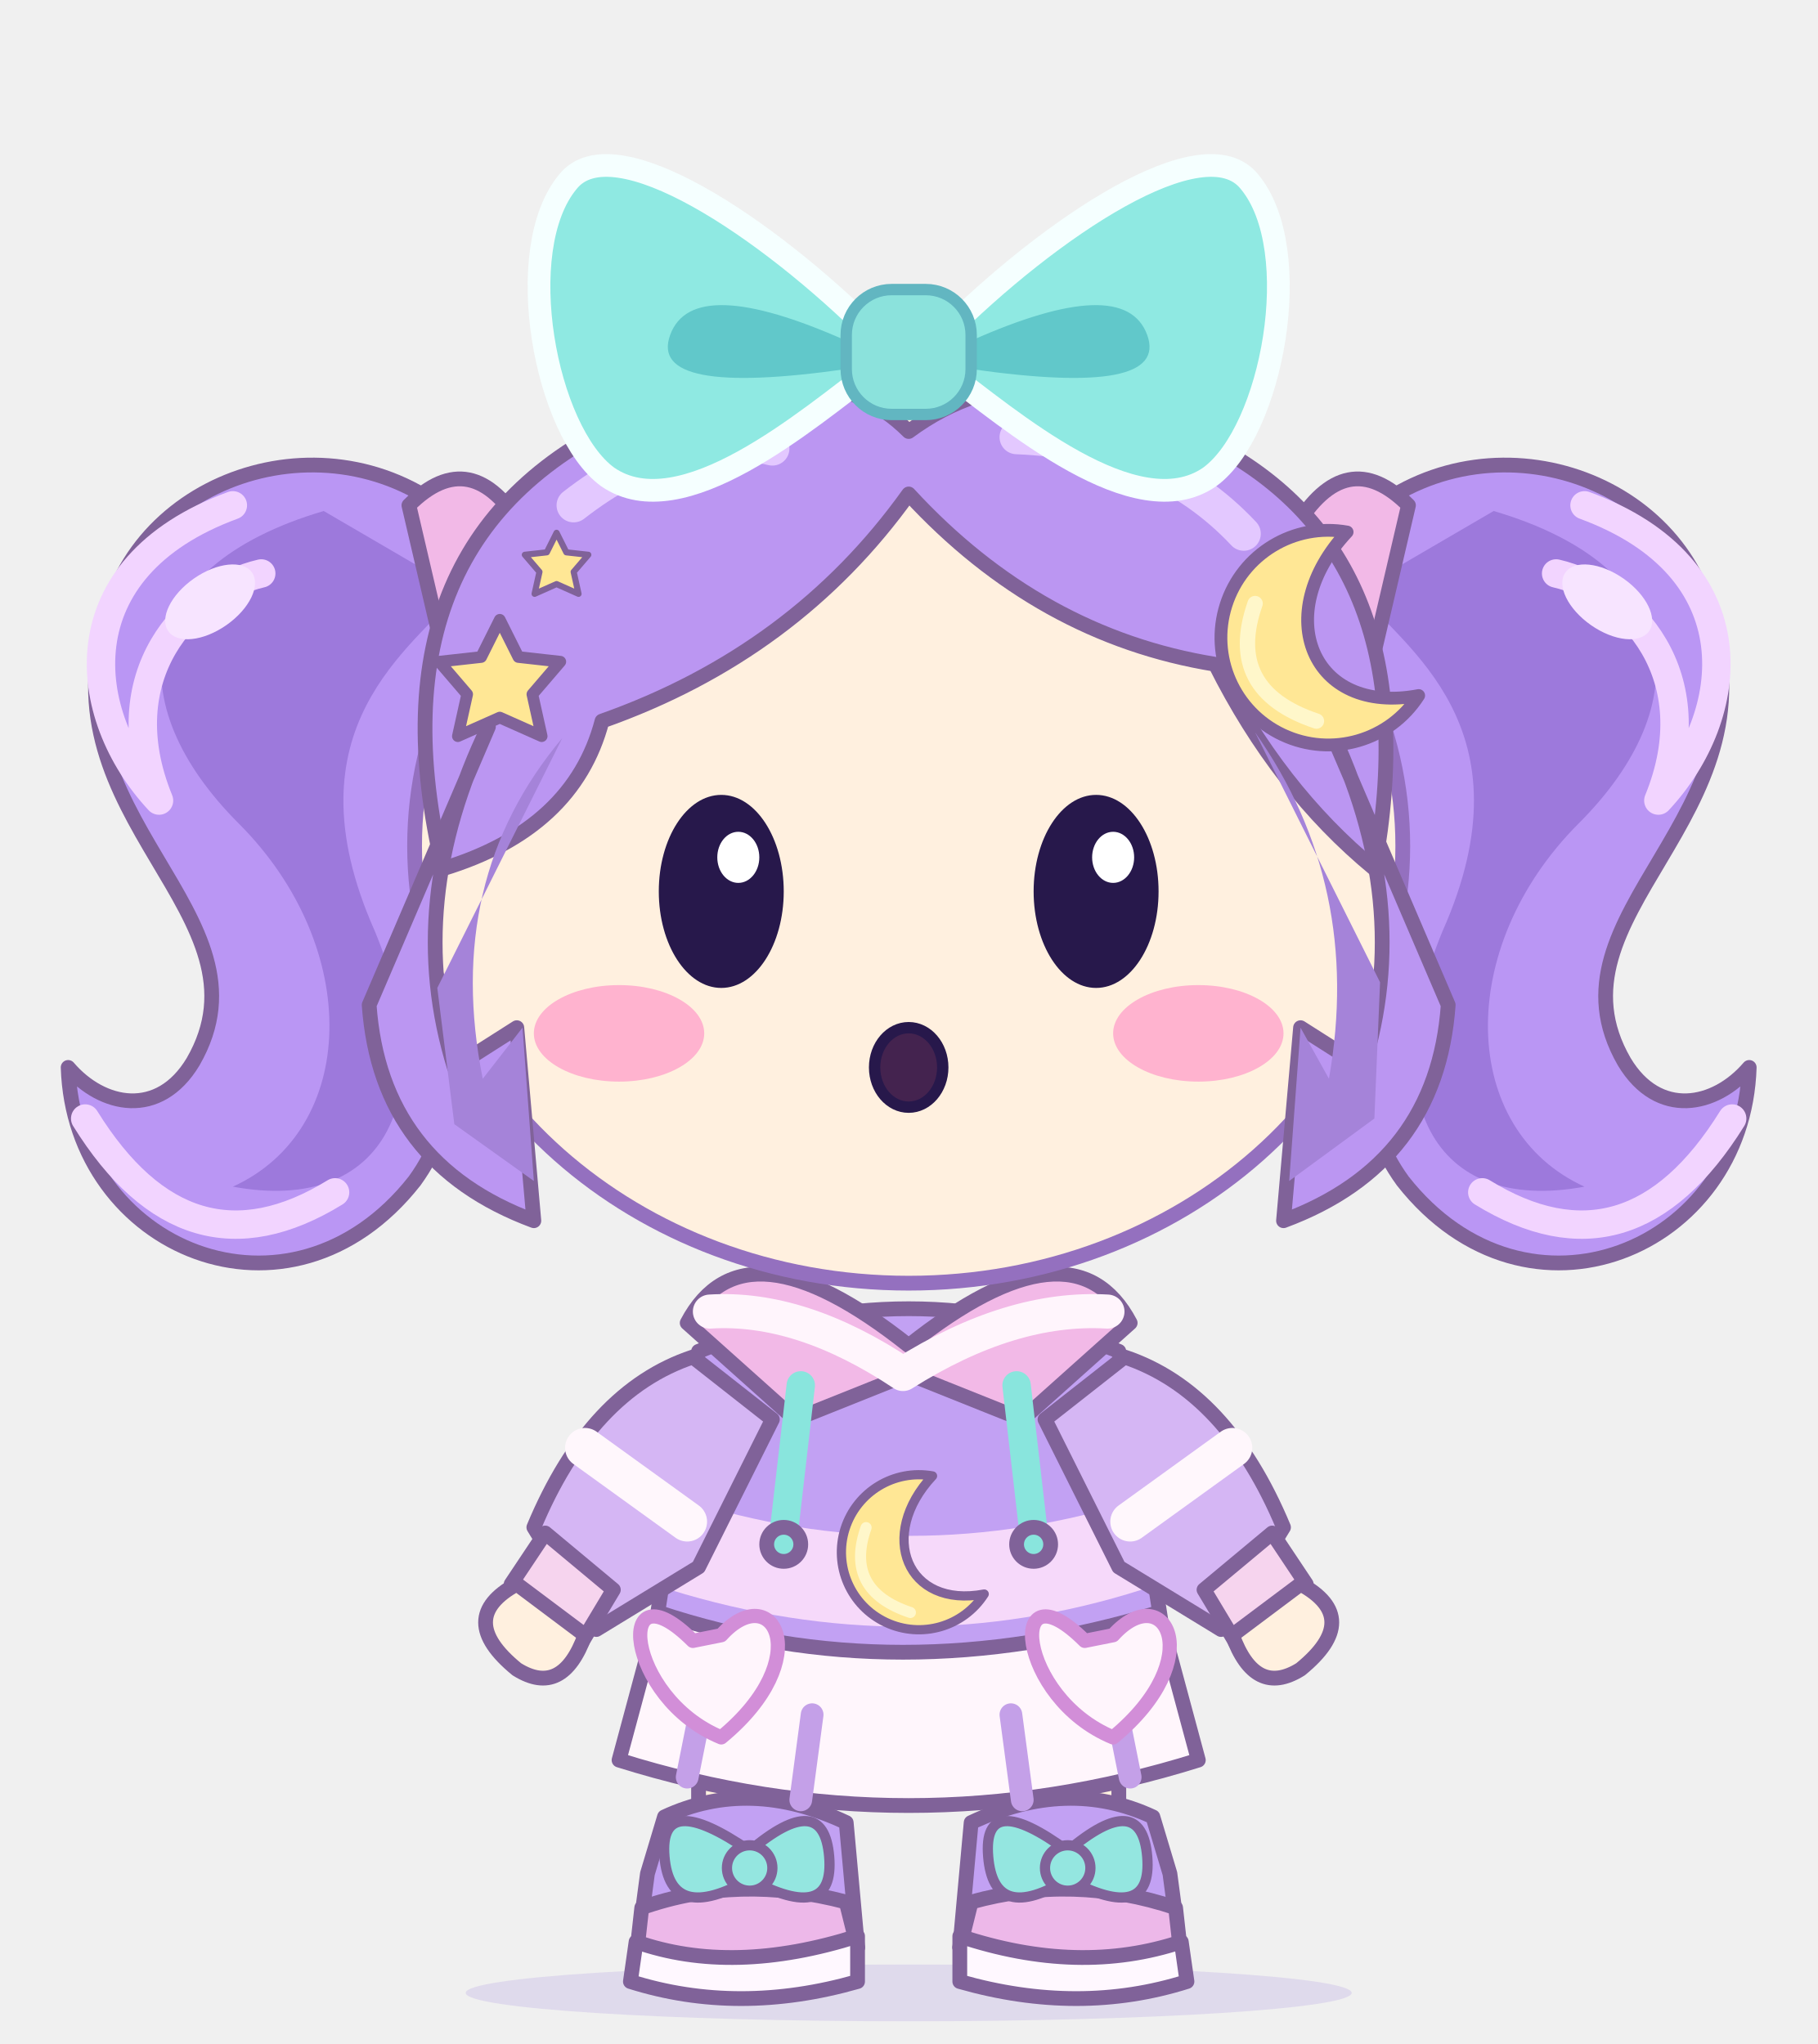
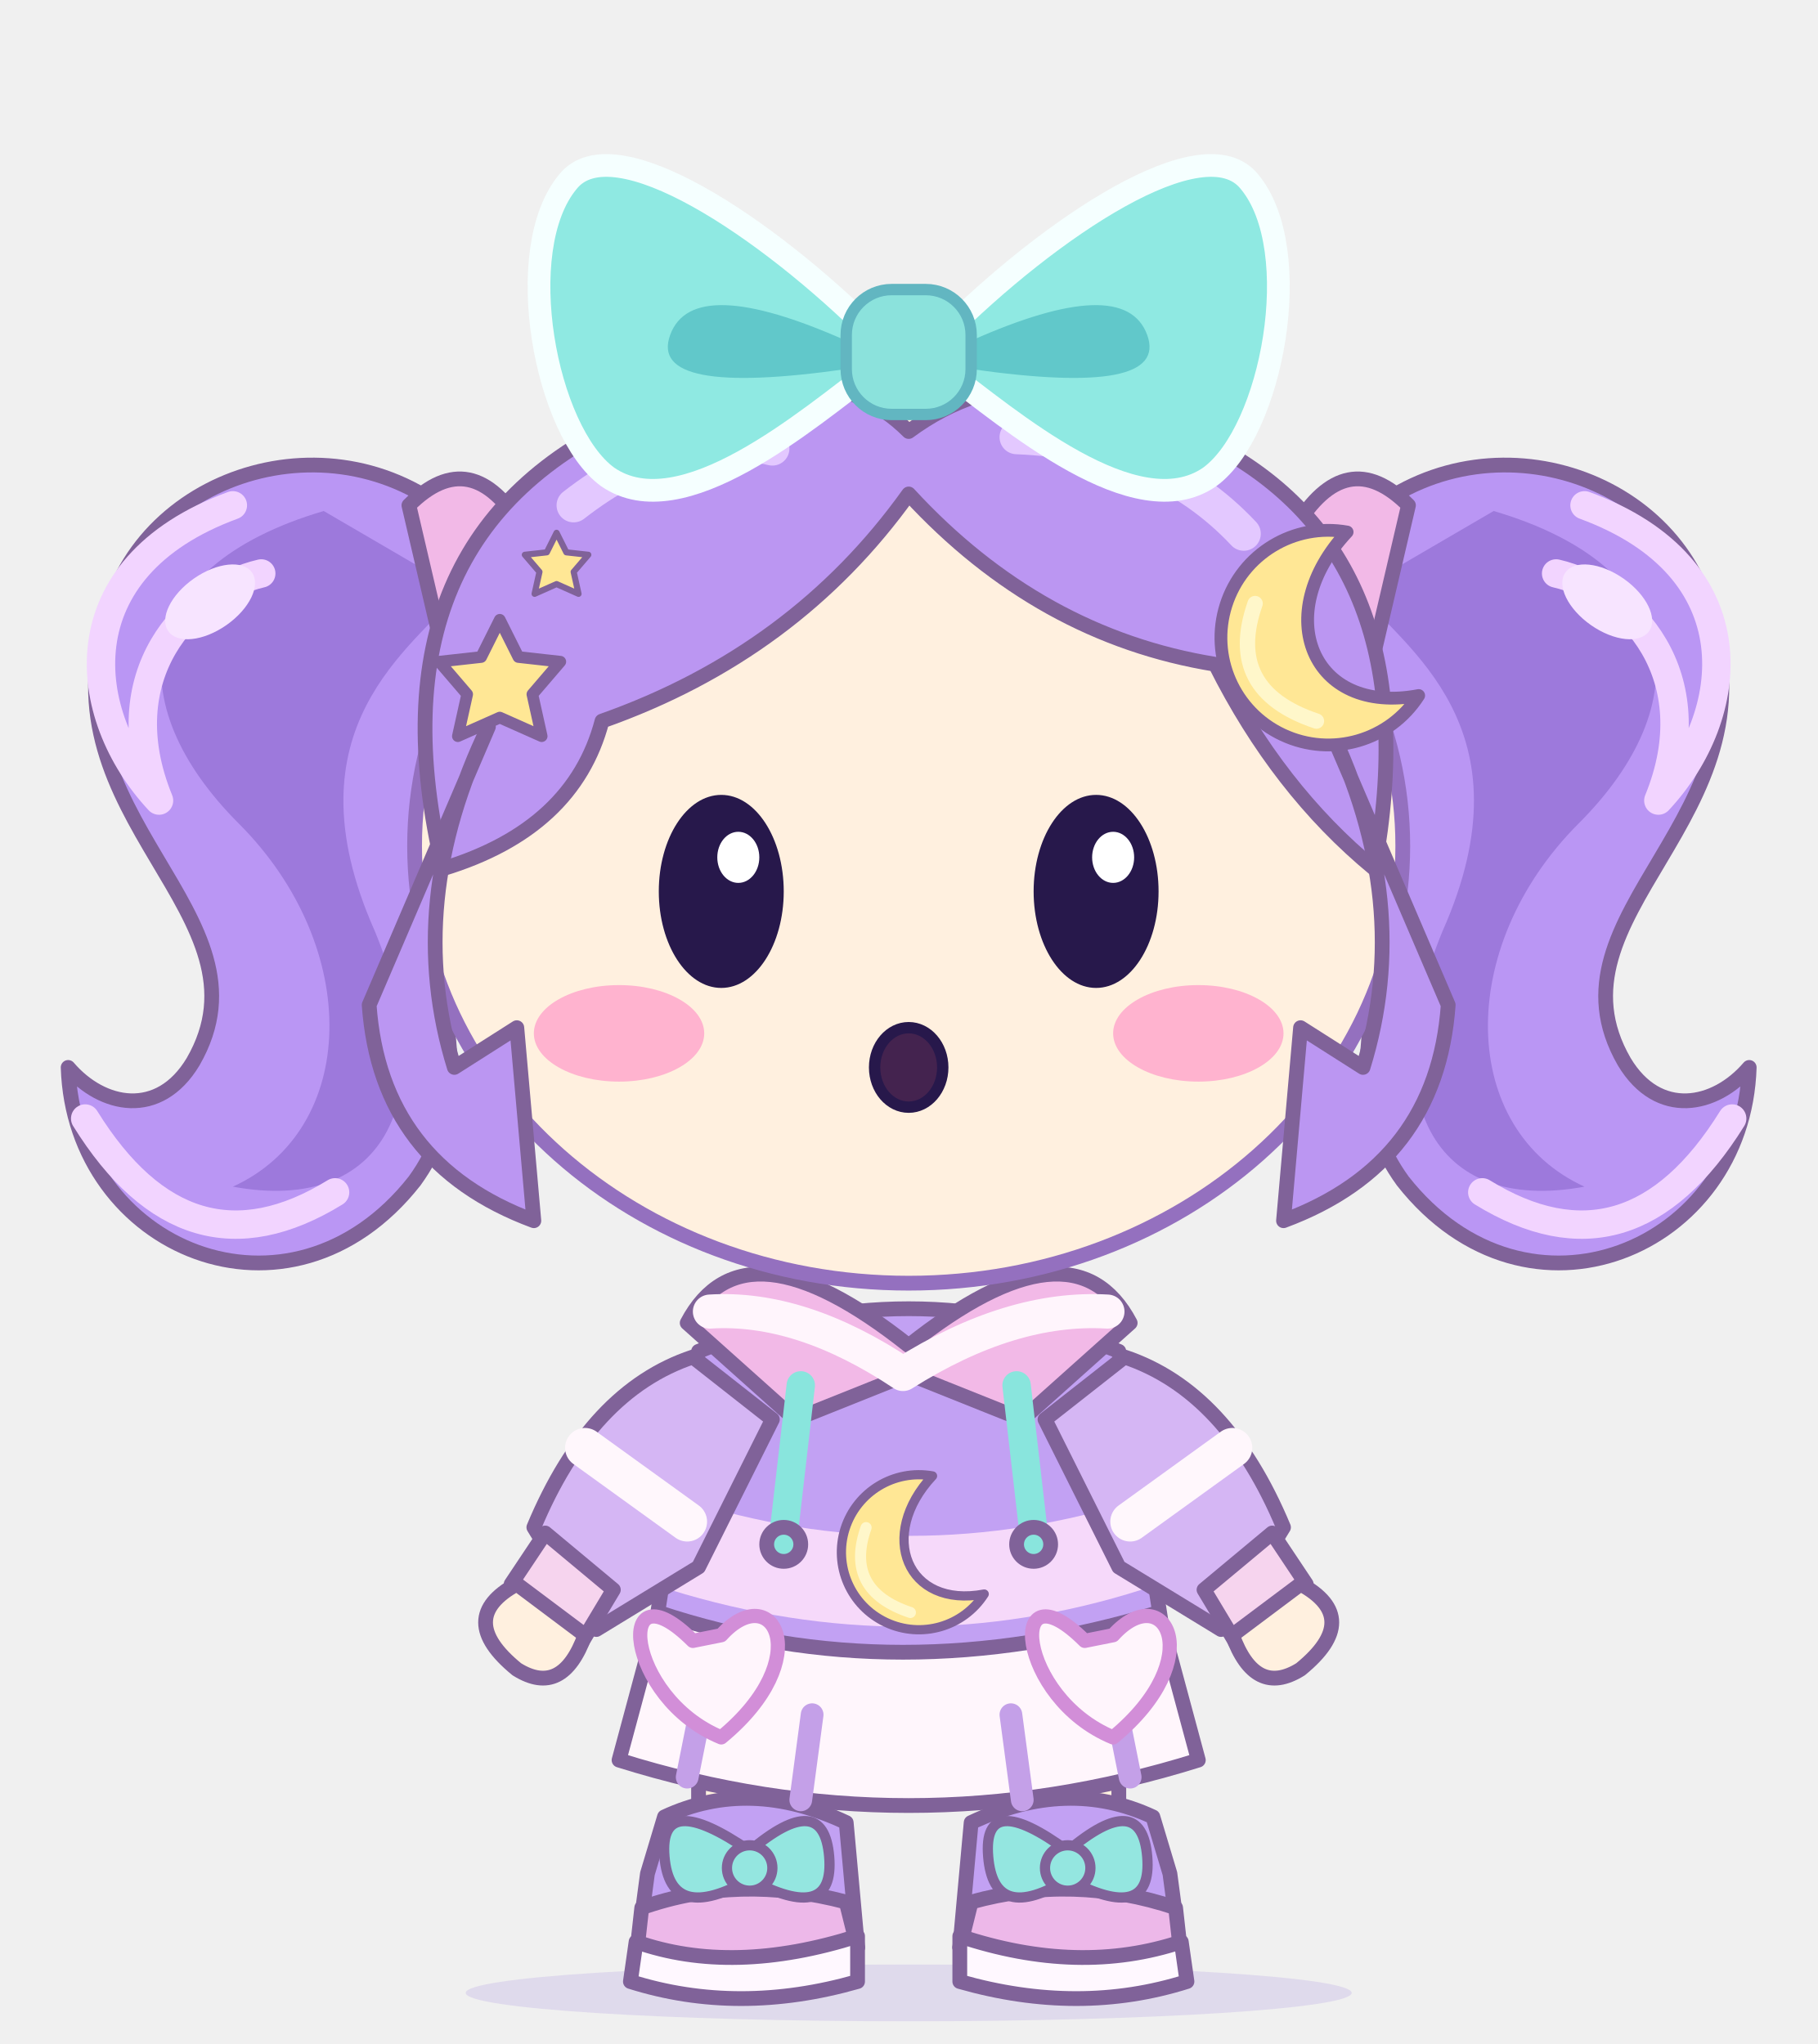
<svg xmlns="http://www.w3.org/2000/svg" class="luna2" viewBox="0 0 320 360" preserveAspectRatio="xMidYMid meet" role="img" aria-label="Luna — talking" data-character="luna" data-science-outfit="false" data-listening-disabled="false" data-state="talking" data-outfit="home" data-reduced-motion="true" data-audio="unavailable" data-compact="false">
  <ellipse class="l2-ground" cx="160" cy="351" rx="78" ry="5" fill="#a58cdd" opacity=".22" />
  <g class="l2-character" fill="none" stroke="#806299" stroke-width="2.6" stroke-linecap="round" stroke-linejoin="round">
    <g transform="translate(0 0)">
      <g transform="translate(83 108)">
        <g class="l2-pigtail" style="transform-origin:0 0">
          <g transform="translate(-83 -108)">
            <path d="M83 94C62 72 26 82 19 108 7 144 49 161 34 187 28 197 18 195 12 188 13 220 51 236 73 208 89 186 68 162 78 141 88 125 101 110 83 94Z" fill="#ba96f4" />
            <path d="M57 90C23 100 21 124 42 145 64 167 63 199 41 209 68 214 78 193 66 164 50 128 73 114 81 104Z" fill="#9d79dc" stroke="none" />
            <path d="M41 89C11 100 14 126 28 141 19 119 33 104 46 101M15 197Q33 226 59 210" fill="none" stroke="#f2d4ff" stroke-width="5" />
            <ellipse cx="37" cy="106" rx="9" ry="5" transform="rotate(-35 37 106)" fill="#f7e4ff" stroke="none" />
            <path d="M72 89Q83 78 92 93L94 112 79 119Z" fill="#f2b9e7" />
          </g>
        </g>
      </g>
    </g>
    <g transform="translate(320 0) scale(-1 1)">
      <g transform="translate(83 108)">
        <g class="l2-pigtail" style="transform-origin:0 0">
          <g transform="translate(-83 -108)">
            <path d="M83 94C62 72 26 82 19 108 7 144 49 161 34 187 28 197 18 195 12 188 13 220 51 236 73 208 89 186 68 162 78 141 88 125 101 110 83 94Z" fill="#ba96f4" />
            <path d="M57 90C23 100 21 124 42 145 64 167 63 199 41 209 68 214 78 193 66 164 50 128 73 114 81 104Z" fill="#9d79dc" stroke="none" />
            <path d="M41 89C11 100 14 126 28 141 19 119 33 104 46 101M15 197Q33 226 59 210" fill="none" stroke="#f2d4ff" stroke-width="5" />
            <ellipse cx="37" cy="106" rx="9" ry="5" transform="rotate(-35 37 106)" fill="#f7e4ff" stroke="none" />
            <path d="M72 89Q83 78 92 93L94 112 79 119Z" fill="#f2b9e7" />
          </g>
        </g>
      </g>
    </g>
    <g class="l2-body">
      <g class="l2-feet">
        <path d="M123 300V324H145V300M175 300V324H197V300" fill="#fff0df" />
        <path d="M117 320Q132 313 149 321L151 343Q136 351 112 345L114 330Z M171 321Q188 313 203 320L206 330 208 345Q184 351 169 343Z" fill="#c2a1f3" />
        <path d="M113 336Q130 330 149 335L151 343Q132 350 112 345ZM171 335Q189 330 207 336L208 345Q189 350 169 343Z" fill="#edb8e9" />
        <path d="M112 342Q129 348 151 341V349Q130 355 111 349ZM169 341Q190 348 208 342L209 349Q190 355 169 349Z" fill="#fff8ff" />
        <g fill="#94e6e0" stroke-width="1.8">
          <path d="M132 326Q116 315 117 327T132 331Q147 339 146 327T132 326ZM188 326Q173 315 174 327T188 331Q203 339 202 327T188 326Z" />
          <circle cx="132" cy="329" r="4" />
          <circle cx="188" cy="329" r="4" />
        </g>
        <g class="liam-laces" fill="none" stroke="#f6f7ff" stroke-width="2.5">
          <path d="m121 323 20 2m-21 3 21 2m38-5 20-2m-20 7 21-2" />
        </g>
      </g>
      <g class="l2-outfit-home">
        <path d="M123 238Q160 223 197 238L207 302Q160 318 113 302Z" fill="#c2a1f3" />
        <path d="M116 284Q158 298 204 284L211 310Q160 326 109 310Z" fill="#fff6fc" />
        <path d="M124 298 121 313M143 302 141 317M178 302 180 317M196 298 199 313" fill="none" stroke="#c4a0e8" stroke-width="4" />
        <path d="M120 264Q160 277 201 264V280Q160 293 118 280Z" fill="#f6d9fa" stroke="none" />
        <path d="M121 233Q131 214 160 237 189 214 199 233L180 250 160 242 140 250Z" fill="#f2b9e7" />
        <path d="M125 231Q141 230 159 242 178 230 195 231" fill="none" stroke="#fff5fc" stroke-width="6" />
        <path d="M141 244 138 270M179 244 182 270" fill="none" stroke="#89e5dd" stroke-width="5" />
        <circle cx="138" cy="272" r="3" fill="#89e5dd" />
        <circle cx="182" cy="272" r="3" fill="#89e5dd" />
        <path transform="translate(159 271) scale(0.65)" d="M8-17A21 21 0 1 0 22 15C1 19-7-1 8-17Z" fill="#ffe795" stroke="#806299" stroke-width="2.5" />
        <path transform="translate(159 271) scale(0.65)" d="M-10-3Q-16 14 2 20" fill="none" stroke="#fff7ca" stroke-width="3" />
        <g class="l2-detail" fill="#fff5fc" stroke="#d28ed8" stroke-width="2.5">
          <path d="M122 289C108 275 110 299 127 306 144 292 136 278 127 288Z" />
          <path d="M191 289C177 275 179 299 196 306 213 292 205 278 196 288Z" />
        </g>
      </g>
      <g class="l2-outfit-enterprise">
        <path d="M124 282H196L205 311Q160 323 115 311Z" fill="#8a73b6" />
        <path d="M126 235Q160 225 194 235L201 294Q180 304 160 293 140 304 119 294Z" fill="#9981c3" />
        <path d="M143 231 160 259 177 231Z" fill="#fff6fc" />
        <path d="M137 233 148 251 140 258 160 283 151 241M183 233 172 251 180 258 160 283 169 241" fill="#bfa0eb" />
        <path d="M151 240 160 247 169 240 168 255 160 250 152 255Z" fill="#8de3da" />
        <circle cx="160" cy="283" r="2.6" fill="#ffdfa3" stroke="none" />
        <path d="M126 281H140M180 281H194" stroke="#d9c2f5" stroke-width="3" />
        <g class="l2-detail">
          <path d="M179 250V268" stroke="#8de3da" stroke-width="3" />
          <rect x="172" y="263" width="17" height="22" rx="3" fill="#fff8ee" />
          <circle cx="180.5" cy="270" r="3" fill="#c3a3ef" stroke="none" />
          <path d="M176 278H185" stroke="#8de3da" />
        </g>
      </g>
      <g class="liam-clothes">
        <path d="M123 286H197L199 322H174L166 304H154L146 322H121Z" fill="#697cc0" />
        <path d="M127 303v14m66-14v14M160 293v9" stroke="#485d9d" />
        <path d="M123 238Q160 223 197 238L207 302Q160 318 113 302Z" fill="#7d91d6" />
        <path d="M121 233Q131 214 160 237 189 214 199 233L180 250 160 242 140 250Z" fill="#657bbd" />
        <path d="M125 231Q141 230 159 242 178 230 195 231" fill="none" stroke="#d6e3ff" stroke-width="5" />
        <path d="M142 244v23m36-23v23" stroke="#e5eaff" stroke-width="3" />
        <g transform="translate(160 276) rotate(-22)" stroke="#ffe9ae" stroke-width="2">
          <circle r="11" fill="#f5d786" />
          <ellipse rx="21" ry="6" fill="none" />
          <path d="M-20 0q16 10 40 0" fill="none" stroke="#fff2c5" />
        </g>
        <g class="liam-labcoat">
          <path d="M123 238 141 230 157 251 152 307 113 302Z M197 238 179 230 163 251 168 307 207 302Z" fill="#fff9ef" stroke="#6e80bd" />
          <path d="m141 230-6 17 11 7-12 10 18 16m27-50 6 17-11 7 12 10-18 16" fill="#e4e9ff" stroke="#7a8ac2" />
          <path d="m121 282 21 3-2 14-21-3Z m58 3 21-3 2 14-21 3Z" fill="#f6f5ff" stroke="#8d9dcf" stroke-width="1.8" />
          <path d="m124 255-2 15m6-17-1 16" stroke="#849dd5" stroke-width="3" />
          <path d="m185 252 3 13" stroke="#d5b267" stroke-width="2" />
          <path d="m179 266 17-3 3 17-18 3Z" fill="#dae8ff" stroke="#7a8ac2" stroke-width="1.7" />
          <circle cx="189" cy="270" r="2" fill="#8aa8da" stroke="none" />
          <path d="m185 276 8-1" stroke="#8aa8da" stroke-width="1.3" />
        </g>
      </g>
      <g transform="translate(0 0)">
        <g transform="translate(126 240)">
          <g class="l2-arm l2-arm-left" style="transform-origin:0 0">
            <g transform="translate(-126 -240)">
              <path d="M122 239Q104 245 94 269L105 287 123 276 136 250Z" class="l2-sleeve" fill="#d5b6f4" />
              <path d="M96 270 108 280 102 290 90 279Z" fill="#f6d4ee" />
              <path d="M91 279Q80 285 91 294 99 299 103 288Z" fill="#fff0df" />
              <path class="l2-detail" d="M103 255 121 268" stroke="#fff7fc" stroke-width="7" />
            </g>
          </g>
        </g>
      </g>
      <g transform="translate(320 0) scale(-1 1)">
        <g transform="translate(126 240)">
          <g class="l2-arm l2-arm-right" style="transform-origin:0 0">
            <g transform="translate(-126 -240)">
              <path d="M122 239Q104 245 94 269L105 287 123 276 136 250Z" class="l2-sleeve" fill="#d5b6f4" />
              <path d="M96 270 108 280 102 290 90 279Z" fill="#f6d4ee" />
              <path d="M91 279Q80 285 91 294 99 299 103 288Z" fill="#fff0df" />
              <path class="l2-detail" d="M103 255 121 268" stroke="#fff7fc" stroke-width="7" />
            </g>
          </g>
        </g>
      </g>
    </g>
    <g transform="translate(160 213)">
      <g class="l2-head-pose" style="transform-origin:0 0">
        <g transform="translate(-160 -213)">
+           <g class="liam-hair liam-hair-back" fill="#a9c4f2" stroke="#788fc3" stroke-width="2.3">
+             <path d="M78 92C81 77 91 64 107 59C117 47 140 45 154 49C170 42 191 45 204 53C222 55 238 71 243 88C255 100 256 116 252 127C260 139 256 151 250 158C253 170 247 180 239 184C242 192 233 199 224 198C227 187 218 179 214 166C205 149 116 145 102 170C99 183 91 191 91 200C80 199 71 190 74 181C63 176 61 164 65 155C60 143 64 130 68 123C65 111 70 99 78 92Z" />
+             <path d="M78 111C68 141 80 157 84 167C89 179 81 187 85 193C95 180 97 158 95 139C93 125 88 113 78 111Z M237 112C249 137 236 151 238 165C240 174 234 185 229 191C231 178 222 165 225 148C227 132 233 124 237 112Z" fill="#91a8df" stroke="none" />
+             <path d="M143 51C153 43 166 38 160 32C156 28 146 31 142 34C146 26 159 23 168 29C179 36 172 47 160 53C155 56 148 56 143 51Z" />
+             <path d="M148 30C154 27 163 28 166 32" fill="none" stroke="#e0eeff" stroke-width="2.5" />
+             <path d="M76 125C72 139 77 149 79 154M245 137C246 148 241 154 240 161" fill="none" stroke="#d9eaff" stroke-width="3" />
+           </g>
          <ellipse class="l2-face-base" cx="160" cy="149" rx="87" ry="77" fill="#fff0df" stroke="#9470bf" />
          <g class="l2-cheeks" fill="#ffb3cf" stroke="none">
            <ellipse cx="109" cy="182" rx="15" ry="8.5" />
            <ellipse cx="211" cy="182" rx="15" ry="8.5" />
          </g>
          <g class="l2-eye-gaze" fill="#27184b" stroke="none">
            <g class="l2-eyes-open">
              <ellipse cx="127" cy="157" rx="11" ry="17" />
              <ellipse cx="193" cy="157" rx="11" ry="17" />
              <ellipse cx="130" cy="151" rx="3.7" ry="4.5" fill="#fff" />
              <ellipse cx="196" cy="151" rx="3.7" ry="4.5" fill="#fff" />
            </g>
          </g>
          <g class="l2-eyes-shut" fill="none" stroke="#27184b" stroke-width="4.5">
            <path d="M116 160Q127 147 138 160M182 160Q193 147 204 160" />
          </g>
          <g class="l2-eyes-blink" fill="none" stroke="#27184b" stroke-width="3.5">
            <path d="M117 160Q127 165 137 160M183 160Q193 165 203 160" />
          </g>
          <g class="l2-brows" fill="none" stroke="#9470bf" stroke-width="3">
            <path d="M117 132 132 130M188 130 203 132" />
          </g>
          <g fill="none" stroke="#27184b" stroke-width="3.6">
            <path class="l2-mouth-smile" d="M150 184Q160 198 170 184" />
            <path class="l2-mouth-concern" d="M152 191Q160 186 168 191" />
          </g>
          <g class="l2-mouth-small">
            <ellipse cx="160" cy="188" rx="6" ry="7" fill="#44234f" stroke="#27184b" stroke-width="2" />
          </g>
          <g class="l2-mouth-wide">
            <path d="M149 182H171Q172 200 160 200 148 200 149 182Z" fill="#44234f" stroke="#27184b" stroke-width="2" />
            <path d="M153 195Q160 189 167 195Q160 202 153 195Z" fill="#f7a5c8" stroke="none" />
          </g>
          <g class="l2-front-hair" fill="#bb96f2">
            <path d="M78 153Q64 94 112 73 144 60 160 76 183 59 213 78 252 98 242 153 225 139 214 117 183 112 160 87 140 115 106 127 101 146 78 153Z" />
            <path d="M86 128Q71 159 80 188L91 181 94 215Q67 205 65 177Z M234 128Q249 159 240 188L229 181 226 215Q253 205 255 177Z" />
-             <path d="M99 130Q78 155 85 190L92 181 94 208 80 198 77 174Z M221 129Q240 156 234 190L229 181 227 208 242 197 243 173Z" fill="#a583d9" stroke="none" />
            <path d="M101 89Q119 75 136 79M179 77Q204 78 219 94" fill="none" stroke="#e3c8ff" stroke-width="6" />
          </g>
          <g class="l2-accessories">
            <path d="M154 59C135 40 108 22 100 32 90 44 96 76 107 84 120 93 142 74 154 65Z M166 59C185 40 212 22 220 32 230 44 224 76 213 84 200 93 178 74 166 65Z" fill="#8fe9e2" stroke="#f5ffff" stroke-width="4" />
            <path d="M149 60Q122 48 118 59T149 65M171 60Q198 48 202 59T171 65" fill="#61c8ca" stroke="none" />
            <rect x="149" y="51" width="22" height="22" rx="8" fill="#8be2dc" stroke="#62b6c1" stroke-width="2" />
            <path transform="translate(230 109) scale(0.9)" d="M8-17A21 21 0 1 0 22 15C1 19-7-1 8-17Z" fill="#ffe795" stroke="#806299" stroke-width="2.5" />
            <path transform="translate(230 109) scale(0.9)" d="M-10-3Q-16 14 2 20" fill="none" stroke="#fff7ca" stroke-width="3" />
            <g class="l2-detail">
              <path transform="translate(88 119) scale(0.82)" d="M0-12 4-4 13-3 7 4 9 13 0 9-9 13-7 4-13-3-4-4Z" fill="#ffe795" stroke="#806299" stroke-width="2.5" stroke-linejoin="round" />
              <path transform="translate(98 99) scale(0.43)" d="M0-12 4-4 13-3 7 4 9 13 0 9-9 13-7 4-13-3-4-4Z" fill="#ffe795" stroke="#806299" stroke-width="2.5" stroke-linejoin="round" />
            </g>
          </g>
-           <g class="liam-hair" fill="#9faef5" stroke="#727aca" stroke-width="2.3">
-             <path d="M146 47Q170 22 150 22 127 26 119 38 122 16 145 13 176 9 181 28 184 40 171 48Z" />
-             <path d="M89 75Q74 92 61 87L68 99Q59 110 42 106 46 123 62 127L51 137Q40 139 34 132 37 154 62 157L51 167 40 165Q47 184 69 182L59 191 48 191Q58 210 82 201L88 215 106 197 111 137 213 134 221 200Q236 217 252 204L243 196Q268 194 276 178 263 185 252 175 276 169 278 151 267 162 251 148 277 142 279 122 266 137 250 122 262 111 256 98 249 103Q239 84 232 75 213 52 175 52 125 44 89 75Z" />
-             <path d="M66 127Q82 119 86 99 77 133 62 143L76 148Q82 166 69 175 90 174 99 151L101 186 87 200 80 192 69 197 71 178 60 176 69 157 59 153 72 139Z M230 108Q226 138 243 150L234 159 247 175 235 182 243 198 224 190 219 145Z" fill="#7d8ee0" stroke="none" />
-             <path d="M87 140Q78 99 105 80 125 62 157 70 178 55 202 72 235 81 237 119L229 149Q213 148 201 128L204 144Q180 137 169 112L166 141Q147 134 138 109 133 135 113 143L118 128Q104 146 88 150Z" />
-             <path d="M156 76Q139 91 153 120L164 131 162 110 172 122Q162 94 169 76 M198 81Q216 105 222 127L229 136 225 111 217 90Z" fill="#bec7ff" stroke="none" />
-             <path d="M94 98Q90 119 81 128M122 82Q109 92 108 106M177 74Q188 70 198 78M57 146q8 5 15 3M244 159q13 9 21 1" fill="none" stroke="#e0e9ff" stroke-width="4" />
-             <path d="M133 28q17-16 31-6" fill="none" stroke="#e0e9ff" stroke-width="3" />
+           <g class="liam-hair" fill="#afcaf5" stroke="#788fc3" stroke-width="2.3">
+             <path d="M78 113C74 86 91 62 119 54C137 48 153 48 163 51C182 45 207 52 222 66C238 80 244 99 241 119C225 127 207 113 193 104C170 93 130 94 110 116C96 128 86 125 78 113Z" />
+             <path d="M98 91C83 100 81 118 73 127C68 133 66 134 65 132C62 143 68 153 77 154C85 155 90 147 92 138C94 127 103 118 107 106C109 98 105 92 98 91Z" fill="#a3bdee" />
+             <path d="M226 100C238 106 239 122 245 132C249 140 249 148 244 153C244 145 234 141 231 132C233 146 241 154 240 164C239 174 232 178 226 178C231 171 224 162 225 151C224 136 215 120 219 108C220 103 223 101 226 100Z" fill="#a3bdee" />
+             <path d="M83 141C75 150 78 162 73 168C68 172 68 174 74 178C80 182 86 178 87 173C86 182 90 186 94 187C96 177 91 170 94 160C98 150 91 143 83 141Z" fill="#a8c3f1" />
+             <path d="M79 132C75 140 75 144 78 146M84 156C82 161 85 167 82 170M237 118C237 125 241 129 242 133" fill="none" stroke="#dceaff" stroke-width="3" />
+             <path d="M116 70C99 78 91 94 90 108C89 120 84 129 80 132C91 134 103 124 107 116C116 104 124 89 129 78C127 72 122 69 116 70Z" />
+             <path d="M142 66C124 70 116 87 112 101C109 115 103 124 99 128C112 130 127 119 132 109C139 98 150 83 151 73C150 69 146 67 142 66Z" fill="#b7d1f8" />
+             <path d="M192 66C211 68 223 84 228 98C232 111 236 118 240 121C230 127 217 119 210 111C201 100 190 83 184 75C183 70 187 67 192 66Z" />
+             <path d="M171 63C190 63 199 80 203 94C206 109 211 119 217 125C204 126 192 117 187 107C179 95 169 84 167 73C166 68 167 64 171 63Z" fill="#a8c2f1" />
+             <path d="M151 64C137 76 136 91 141 106C144 118 154 130 161 133C168 131 174 119 175 108C177 91 168 80 169 70C165 63 158 61 151 64Z" fill="#b6d0f7" />
+             <path d="M148 80C142 99 151 118 160 126C157 110 159 96 161 84C160 77 152 75 148 80Z M187 80C192 93 194 109 206 118C202 105 202 90 194 82C191 79 188 78 187 80Z" fill="#93aade" stroke="none" opacity=".7" />
+             <path d="M119 82C114 87 111 96 109 102M153 76C149 83 149 90 151 96M180 75C186 79 189 85 190 90M216 87C220 94 222 100 223 104" fill="none" stroke="#dfedff" stroke-width="3.5" />
          </g>
          <g class="liam-goggles" stroke="#39375e" stroke-width="3.5">
            <path d="M82 104Q88 52 160 56 226 53 239 105" fill="none" stroke-width="9" />
            <path d="M145 65Q160 57 175 65" fill="none" stroke-width="7" />
            <g transform="rotate(-17 120 64)">
              <ellipse cx="120" cy="64" rx="30" ry="21" fill="#9692b5" />
              <ellipse cx="120" cy="62" rx="24" ry="15" fill="#c4d7ff" stroke="#f5eaff" stroke-width="2.5" />
              <path d="m107 68 18-19m-8 23 17-18" stroke="#fff9ef" stroke-width="4" />
            </g>
            <g transform="rotate(17 200 64)">
              <ellipse cx="200" cy="64" rx="30" ry="21" fill="#9692b5" />
              <ellipse cx="200" cy="62" rx="24" ry="15" fill="#c4d7ff" stroke="#f5eaff" stroke-width="2.5" />
              <path d="m186 66 17-18m-7 23 15-17" stroke="#fff9ef" stroke-width="4" />
            </g>
          </g>
          <g class="liam-moon">
            <path transform="translate(226 106) scale(0.88)" d="M8-17A21 21 0 1 0 22 15C1 19-7-1 8-17Z" fill="#ffe795" stroke="#806299" stroke-width="2.5" />
            <path transform="translate(226 106) scale(0.88)" d="M-10-3Q-16 14 2 20" fill="none" stroke="#fff7ca" stroke-width="3" />
          </g>
          <g class="liam-glasses" fill="none" stroke="#35365d" stroke-width="3.2">
            <circle cx="126" cy="162" r="25" />
            <circle cx="194" cy="162" r="25" />
            <path d="M151 160q9-7 18 0m-68-4-13-5m131 5 13-5" />
            <path d="M110 146q7-5 13-4M178 146q7-5 13-4" stroke="#fff" stroke-width="2" />
          </g>
          <g class="l2-sleep-mask">
            <path d="M88 153 104 159M216 159 232 153" fill="none" stroke="#9b79cb" stroke-width="7" />
            <path d="M104 146Q124 136 147 146 160 152 173 146 196 136 216 146L216 174Q198 193 177 178 160 168 143 178 122 193 104 174Z" fill="#b792ee" stroke="#f0d9ff" stroke-width="3" />
            <path d="M117 163Q127 174 138 163M182 163Q193 174 203 163" fill="none" stroke="#fff0ff" stroke-width="3" />
            <path transform="translate(160 153) scale(0.34)" d="M8-17A21 21 0 1 0 22 15C1 19-7-1 8-17Z" fill="#ffe795" stroke="#806299" stroke-width="2.5" />
            <path transform="translate(160 153) scale(0.34)" d="M-10-3Q-16 14 2 20" fill="none" stroke="#fff7ca" stroke-width="3" />
          </g>
          <g class="l2-mouth-snore" fill="#44234f" stroke="#27184b" stroke-width="2">
            <path class="l2-snore-closed" d="M155 193Q160 198 165 193" fill="none" stroke-width="3.4" stroke-linecap="round" />
            <ellipse class="l2-snore-open" cx="160" cy="194" rx="6" ry="8" />
            <path class="l2-snore-tongue" d="M156 198Q160 194 164 198Q160 203 156 198Z" fill="#f7a5c8" stroke="none" />
          </g>
        </g>
      </g>
    </g>
    <g class="l2-hand-think">
      <path d="M116 247Q112 236 127 225L143 230Q141 247 126 255Z" class="l2-sleeve" fill="#d5b6f4" />
      <path d="M127 226 131 219 145 225 142 232Z" fill="#f6d4ee" />
      <path d="M132 221Q126 210 133 208L138 214Q134 201 141 203L146 215Q153 209 154 216L145 228Z" fill="#fff0df" />
    </g>
    <g class="l2-laptop">
      <path d="M106 312H219L232 331H101Z" fill="#bba0e3" />
      <path d="M139 281H229L219 328H130Z" fill="#9d80cb" stroke="#e7d2ff" stroke-width="3" />
      <path transform="translate(180 303) scale(0.46)" d="M8-17A21 21 0 1 0 22 15C1 19-7-1 8-17Z" fill="#ffe795" stroke="#806299" stroke-width="2.5" />
      <path transform="translate(180 303) scale(0.46)" d="M-10-3Q-16 14 2 20" fill="none" stroke="#fff7ca" stroke-width="3" />
      <path d="M102 333H230" stroke="#806299" stroke-width="4" />
    </g>
  </g>
  <g class="l2-effects" stroke="none">
    <g class="l2-thinking-dots" fill="#f8e9ff">
      <circle cx="146" cy="14" r="3" />
      <circle cx="160" cy="14" r="3" />
      <circle cx="174" cy="14" r="3" />
    </g>
    <g class="l2-listening-lines" fill="none" stroke="#93ede5" stroke-width="4">
      <path d="m271 43 4-18m11 26 13-15m-5 29 20-6" />
    </g>
    <g class="l2-sparkles">
      <path transform="translate(40 244) scale(0.65)" d="M0-12 4-4 13-3 7 4 9 13 0 9-9 13-7 4-13-3-4-4Z" fill="#ffe795" stroke="#806299" stroke-width="2.5" stroke-linejoin="round" />
      <path transform="translate(278 238) scale(0.8)" d="M0-12 4-4 13-3 7 4 9 13 0 9-9 13-7 4-13-3-4-4Z" fill="#ffe795" stroke="#806299" stroke-width="2.5" stroke-linejoin="round" />
      <path transform="translate(273 47) scale(0.45)" d="M0-12 4-4 13-3 7 4 9 13 0 9-9 13-7 4-13-3-4-4Z" fill="#ffe795" stroke="#806299" stroke-width="2.5" stroke-linejoin="round" />
    </g>
    <g class="l2-oops" fill="#ffe795">
      <path d="M270 77 274 91 278 77Z" />
      <circle cx="274" cy="98" r="2.5" />
    </g>
    <g class="l2-zzz" fill="#e8d0ff" font-family="system-ui,sans-serif" font-weight="700">
      <text x="260" y="145" font-size="14">z</text>
      <text x="277" y="127" font-size="20">z</text>
      <text x="292" y="104" font-size="25">Z</text>
    </g>
  </g>
  <style>/* Every animated group has one transform owner. Face/head never scale. */
.luna2 { display:block; width:100%; height:auto; aspect-ratio:8/9; overflow:hidden; }
.luna2 * { transform-box:view-box; }
.luna2 .l2-outfit-enterprise,
.luna2 .l2-eyes-shut,.luna2 .l2-eyes-blink,.luna2 .l2-mouth-small,.luna2 .l2-mouth-wide,
.luna2 .l2-mouth-concern,.luna2 .l2-mouth-snore,.luna2 .l2-sleep-mask,.luna2 .l2-laptop,.luna2 .l2-effects &gt; g,
.luna2 .l2-hand-think,.luna2 .l2-listening-glow,.luna2 .l2-brows { opacity:0; }
.luna2[data-outfit="enterprise"] .l2-outfit-home { display:none; }
.luna2[data-outfit="enterprise"] .l2-outfit-enterprise { opacity:1; }
.luna2[data-outfit="enterprise"] .l2-sleeve { fill:#9981c3; }
.luna2[data-compact="true"] .l2-detail { display:none; }
.luna2[data-state="listening"] .l2-listening-lines { opacity:.85; }
.luna2[data-state="thinking"] .l2-thinking-dots { opacity:1; }
.luna2[data-state="thinking"] .l2-eye-gaze { transform:translate(3px,-4px); }
.luna2[data-state="thinking"] .l2-head-pose { transform:rotate(-4deg); }
.luna2[data-state="thinking"] .l2-arm-left { opacity:0; }
.luna2[data-state="thinking"] .l2-hand-think { opacity:1; }
.luna2[data-state="working"] .l2-laptop { opacity:1; }
.luna2[data-state="working"] .l2-eye-gaze { transform:translate(0,4px); }
.luna2[data-state="working"] .l2-arm { transform:rotate(-25deg); }
.luna2[data-state="happy"] .l2-eyes-open,
.luna2[data-state="sleeping"] .l2-eyes-open { opacity:0; }
.luna2[data-state="happy"] .l2-eyes-shut,
.luna2[data-state="happy"] .l2-sparkles { opacity:1; }
.luna2[data-state="happy"] .l2-mouth-smile,
.luna2[data-state="error"] .l2-mouth-smile { opacity:0; }
.luna2[data-state="happy"] .l2-mouth-wide { opacity:1; }
.luna2[data-state="error"] .l2-mouth-small,
.luna2[data-state="error"] .l2-oops,.luna2[data-state="error"] .l2-brows { opacity:1; }
.luna2[data-state="sleeping"] .l2-mouth-smile { opacity:0; }
.luna2[data-state="sleeping"] .l2-sleep-mask,
.luna2[data-state="sleeping"] .l2-zzz { opacity:1; }
.luna2[data-state="sleeping"] .l2-mouth-snore { opacity:1; }
.luna2[data-state="sleeping"] .l2-snore-open,
.luna2[data-state="sleeping"] .l2-snore-tongue { opacity:0; animation:l2-snore-open 3.6s steps(1,end) infinite; }
.luna2[data-state="sleeping"] .l2-snore-closed { opacity:1; animation:l2-snore-closed 3.6s steps(1,end) infinite; }
.luna2[data-state="talking"] .l2-mouth-smile { opacity:0; }
.luna2[data-state="talking"] .l2-mouth-small { opacity:1; }

/* Static proportions were raster-checked before motion was introduced. */
.luna2 .l2-character { animation:l2-breathe 5.6s ease-in-out infinite; }
.luna2 .l2-pigtail { animation:l2-hair 6.7s ease-in-out infinite; }
.luna2 .l2-head-pose,.luna2 .l2-eye-gaze,.luna2 .l2-arm { transition:transform 360ms ease; }
.luna2:not([data-state="sleeping"]):not([data-state="happy"]) .l2-eyes-open { animation:l2-blink-open 17s steps(1,end) infinite; }
.luna2:not([data-state="sleeping"]):not([data-state="happy"]) .l2-eyes-blink { animation:l2-blink-shut 17s steps(1,end) infinite; }
.luna2[data-state="listening"] .l2-pigtail { animation:l2-perk 3.8s ease-in-out infinite; }
.luna2[data-state="thinking"] .l2-thinking-dots circle { animation:l2-dot 1.8s ease-in-out infinite; }
.luna2[data-state="thinking"] .l2-thinking-dots circle:nth-child(2) { animation-delay:.25s; }
.luna2[data-state="thinking"] .l2-thinking-dots circle:nth-child(3) { animation-delay:.5s; }
.luna2[data-state="working"] .l2-arm { animation:l2-type .85s ease-in-out infinite; }
.luna2[data-state="working"] .l2-arm-right { animation-delay:.42s; }
.luna2[data-state="working"] .l2-eye-gaze { animation:l2-glance 7s ease-in-out infinite; }
.luna2[data-state="talking"][data-audio="unavailable"] .l2-mouth-small { animation:l2-mouth-a .64s steps(1,end) infinite; }
.luna2[data-state="talking"][data-audio="unavailable"] .l2-mouth-wide { animation:l2-mouth-b .64s steps(1,end) infinite; }
.luna2[data-state="talking"][data-audio="closed"] .l2-mouth-small { opacity:0; }
.luna2[data-state="talking"][data-audio="closed"] .l2-mouth-smile { opacity:1; }
.luna2[data-state="talking"][data-audio="wide"] .l2-mouth-small { opacity:0; }
.luna2[data-state="talking"][data-audio="wide"] .l2-mouth-wide { opacity:1; }
.luna2[data-state="happy"] .l2-character { animation:l2-celebrate .85s ease-out 1; }
.luna2[data-state="happy"] .l2-sparkles { animation:l2-sparkle 1.4s ease-out 1; }
.luna2[data-state="error"] .l2-mouth-small { animation:l2-surprise 1.1s steps(1,end) forwards; }
.luna2[data-state="error"] .l2-mouth-concern { animation:l2-concern 1.1s steps(1,end) forwards; }
.luna2[data-state="sleeping"] .l2-character { animation-duration:6.8s; }
.luna2[data-state="sleeping"] .l2-head-pose { animation:l2-sleep-bob 4.8s ease-in-out infinite; }
.luna2[data-state="sleeping"] .l2-zzz { animation:l2-drift 5s ease-in-out infinite; }
@keyframes l2-breathe { 0%,100% { transform:translateY(0); } 50% { transform:translateY(-2px); } }
@keyframes l2-hair { 0%,100% { transform:rotate(0); } 50% { transform:rotate(1deg); } }
@keyframes l2-perk { 0%,100% { transform:rotate(3deg); } 50% { transform:rotate(4deg); } }
/* Unequal blink intervals (3.4, 5.3, 2.5, 5.8 seconds), no eye/face scaling. */
@keyframes l2-blink-open { 0%,21%,52%,67%,100% { opacity:1; } 20%,51%,66% { opacity:0; } }
@keyframes l2-blink-shut { 0%,21%,52%,67%,100% { opacity:0; } 20%,51%,66% { opacity:1; } }
@keyframes l2-dot { 0%,100% { opacity:.35; } 50% { opacity:1; } }
@keyframes l2-type { 0%,100% { transform:rotate(-25deg) translateY(0); } 50% { transform:rotate(-25deg) translateY(5px); } }
@keyframes l2-sleep-bob { 0%,100% { transform:translateY(0) rotate(0); } 50% { transform:translateY(1.5px) rotate(.6deg); } }
@keyframes l2-snore-open { 0%,28%,64%,100% { opacity:0; } 34%,58% { opacity:1; } }
@keyframes l2-snore-closed { 0%,28%,64%,100% { opacity:1; } 34%,58% { opacity:0; } }
@keyframes l2-glance { 0%,65%,100% { transform:translateY(4px); } 75%,90% { transform:translateY(0); } }
@keyframes l2-mouth-a { 0%,55%,100% { opacity:1; } 25%,75% { opacity:0; } }
@keyframes l2-mouth-b { 0%,55%,100% { opacity:0; } 25%,75% { opacity:1; } }
@keyframes l2-celebrate { 0%,65%,100% { transform:translateY(0); } 30% { transform:translateY(-7px); } 80% { transform:translateY(-2px); } }
@keyframes l2-sparkle { 0% { opacity:0; } 30%,70%,100% { opacity:1; } }
@keyframes l2-surprise { 0% { opacity:1; } 100% { opacity:0; } }
@keyframes l2-concern { 0% { opacity:0; } 100% { opacity:1; } }
@keyframes l2-drift { 0%,100% { opacity:.35; transform:translateY(0); } 50% { opacity:.9; transform:translateY(-7px); } }
.luna2[data-paused="true"] * { animation-play-state:paused !important; }
.luna2[data-reduced-motion="true"] * { animation:none !important; transition:none !important; }
@media (prefers-reduced-motion:reduce) { .luna2 * { animation:none !important; transition:none !important; } }
/* Liam shares the face, pose groups, and controller. Wardrobe never remounts SVG. */
.luna2 .liam-hair,.luna2 .liam-clothes,.luna2 .liam-goggles,.luna2 .liam-labcoat,.luna2 .liam-glasses,.luna2 .liam-moon,.luna2 .liam-laces { display:none; }
.luna2[data-character="liam"] .l2-pigtail,.luna2[data-character="liam"] .l2-front-hair,.luna2[data-character="liam"] .l2-accessories,.luna2[data-character="liam"] .l2-outfit-home,.luna2[data-character="liam"] .l2-outfit-enterprise { display:none; }
.luna2[data-character="liam"] .liam-hair,.luna2[data-character="liam"] .liam-clothes,.luna2[data-character="liam"] .liam-glasses,.luna2[data-character="liam"] .liam-moon { display:inline; }
.luna2[data-character="liam"] .l2-sleeve { fill:#8fa2e1; }
.luna2[data-character="liam"][data-science-outfit="true"] .liam-labcoat,.luna2[data-character="liam"][data-science-outfit="true"] .liam-goggles { display:inline; }
.luna2[data-character="liam"][data-science-outfit="true"] .l2-sleeve { fill:#fffdf5; }
.luna2[data-character="liam"][data-science-outfit="true"] .liam-goggles { animation:liam-adjust .7s ease-out 1; transform-origin:160px 80px; }
.luna2[data-listening-disabled="true"] .l2-sleep-mask { opacity:1; }
@keyframes liam-adjust { 50% { transform:translateY(-3px) rotate(-2deg); } }
@media(prefers-reduced-motion:reduce) { .luna2 .liam-goggles { animation:none!important; } }
.luna2[data-reduced-motion="true"] .liam-goggles,.luna2[data-paused="true"] .liam-goggles { animation:none; }
.luna2[data-character="liam"] .l2-feet &gt; path:nth-child(2) { fill:#8eafd8; }
.luna2[data-character="liam"] .l2-feet &gt; path:nth-child(3) { fill:#b9d7e9; }
.luna2[data-character="liam"] .l2-feet &gt; g { display:none; }
.luna2[data-character="liam"] .liam-laces { display:inline; }
.luna2[data-character="liam"] .l2-arm path[fill="#f6d4ee"],.luna2[data-character="liam"] .l2-hand-think path[fill="#f6d4ee"] { fill:#dce6ff; }
.luna2[data-character="liam"] .l2-feet &gt; path:nth-child(2) { fill:#7287c8; }
.luna2[data-character="liam"] .l2-feet &gt; path:nth-child(3) { fill:#d9e4ff; }
.luna2[data-character="liam"][data-state="sleeping"] .liam-glasses,
.luna2[data-character="liam"][data-listening-disabled="true"] .liam-glasses { display:none; }
.luna2[data-state="listening"] .l2-listening-lines { stroke:#ffe9ac; }
.luna2[data-state="listening"] .l2-brows { opacity:1; }
.luna2[data-state="listening"] .l2-mouth-smile { opacity:0; }
.luna2[data-state="listening"] .l2-mouth-concern { opacity:1; }
.luna2[data-character="liam"][data-state="listening"] .l2-mouth-concern { opacity:0; }
.luna2[data-character="liam"][data-state="listening"] .l2-mouth-small { opacity:1; }
</style>
</svg>
